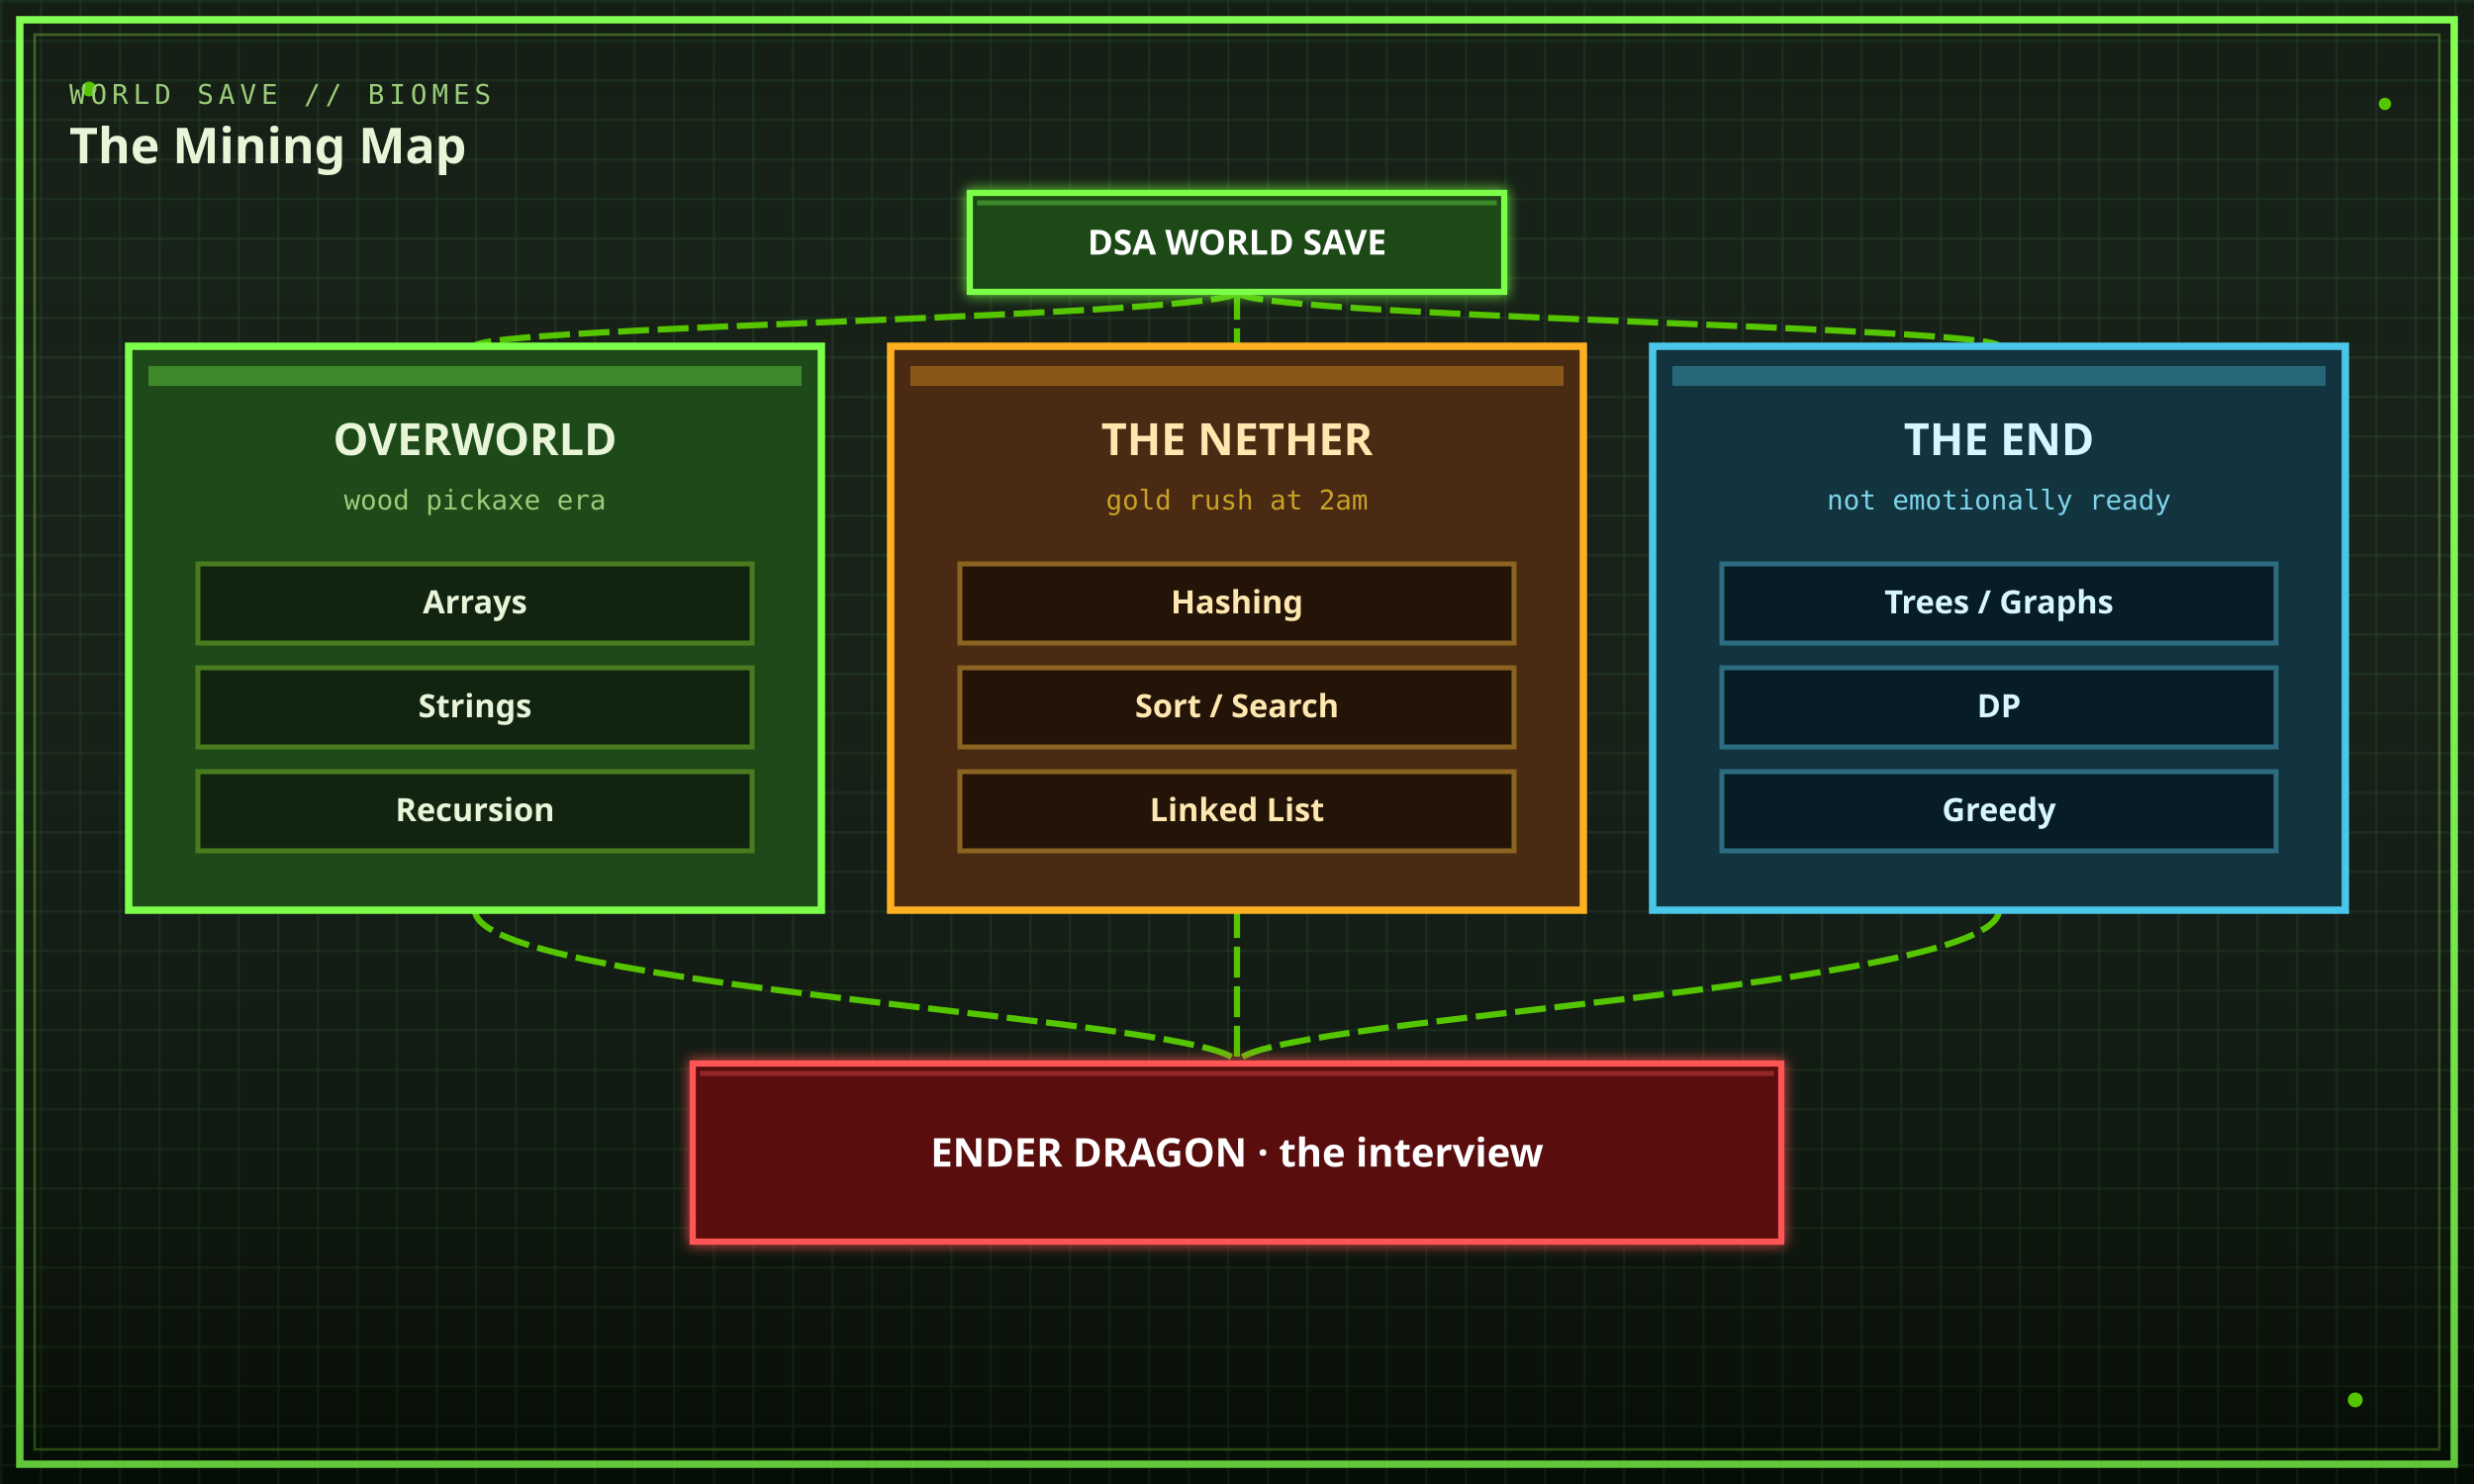
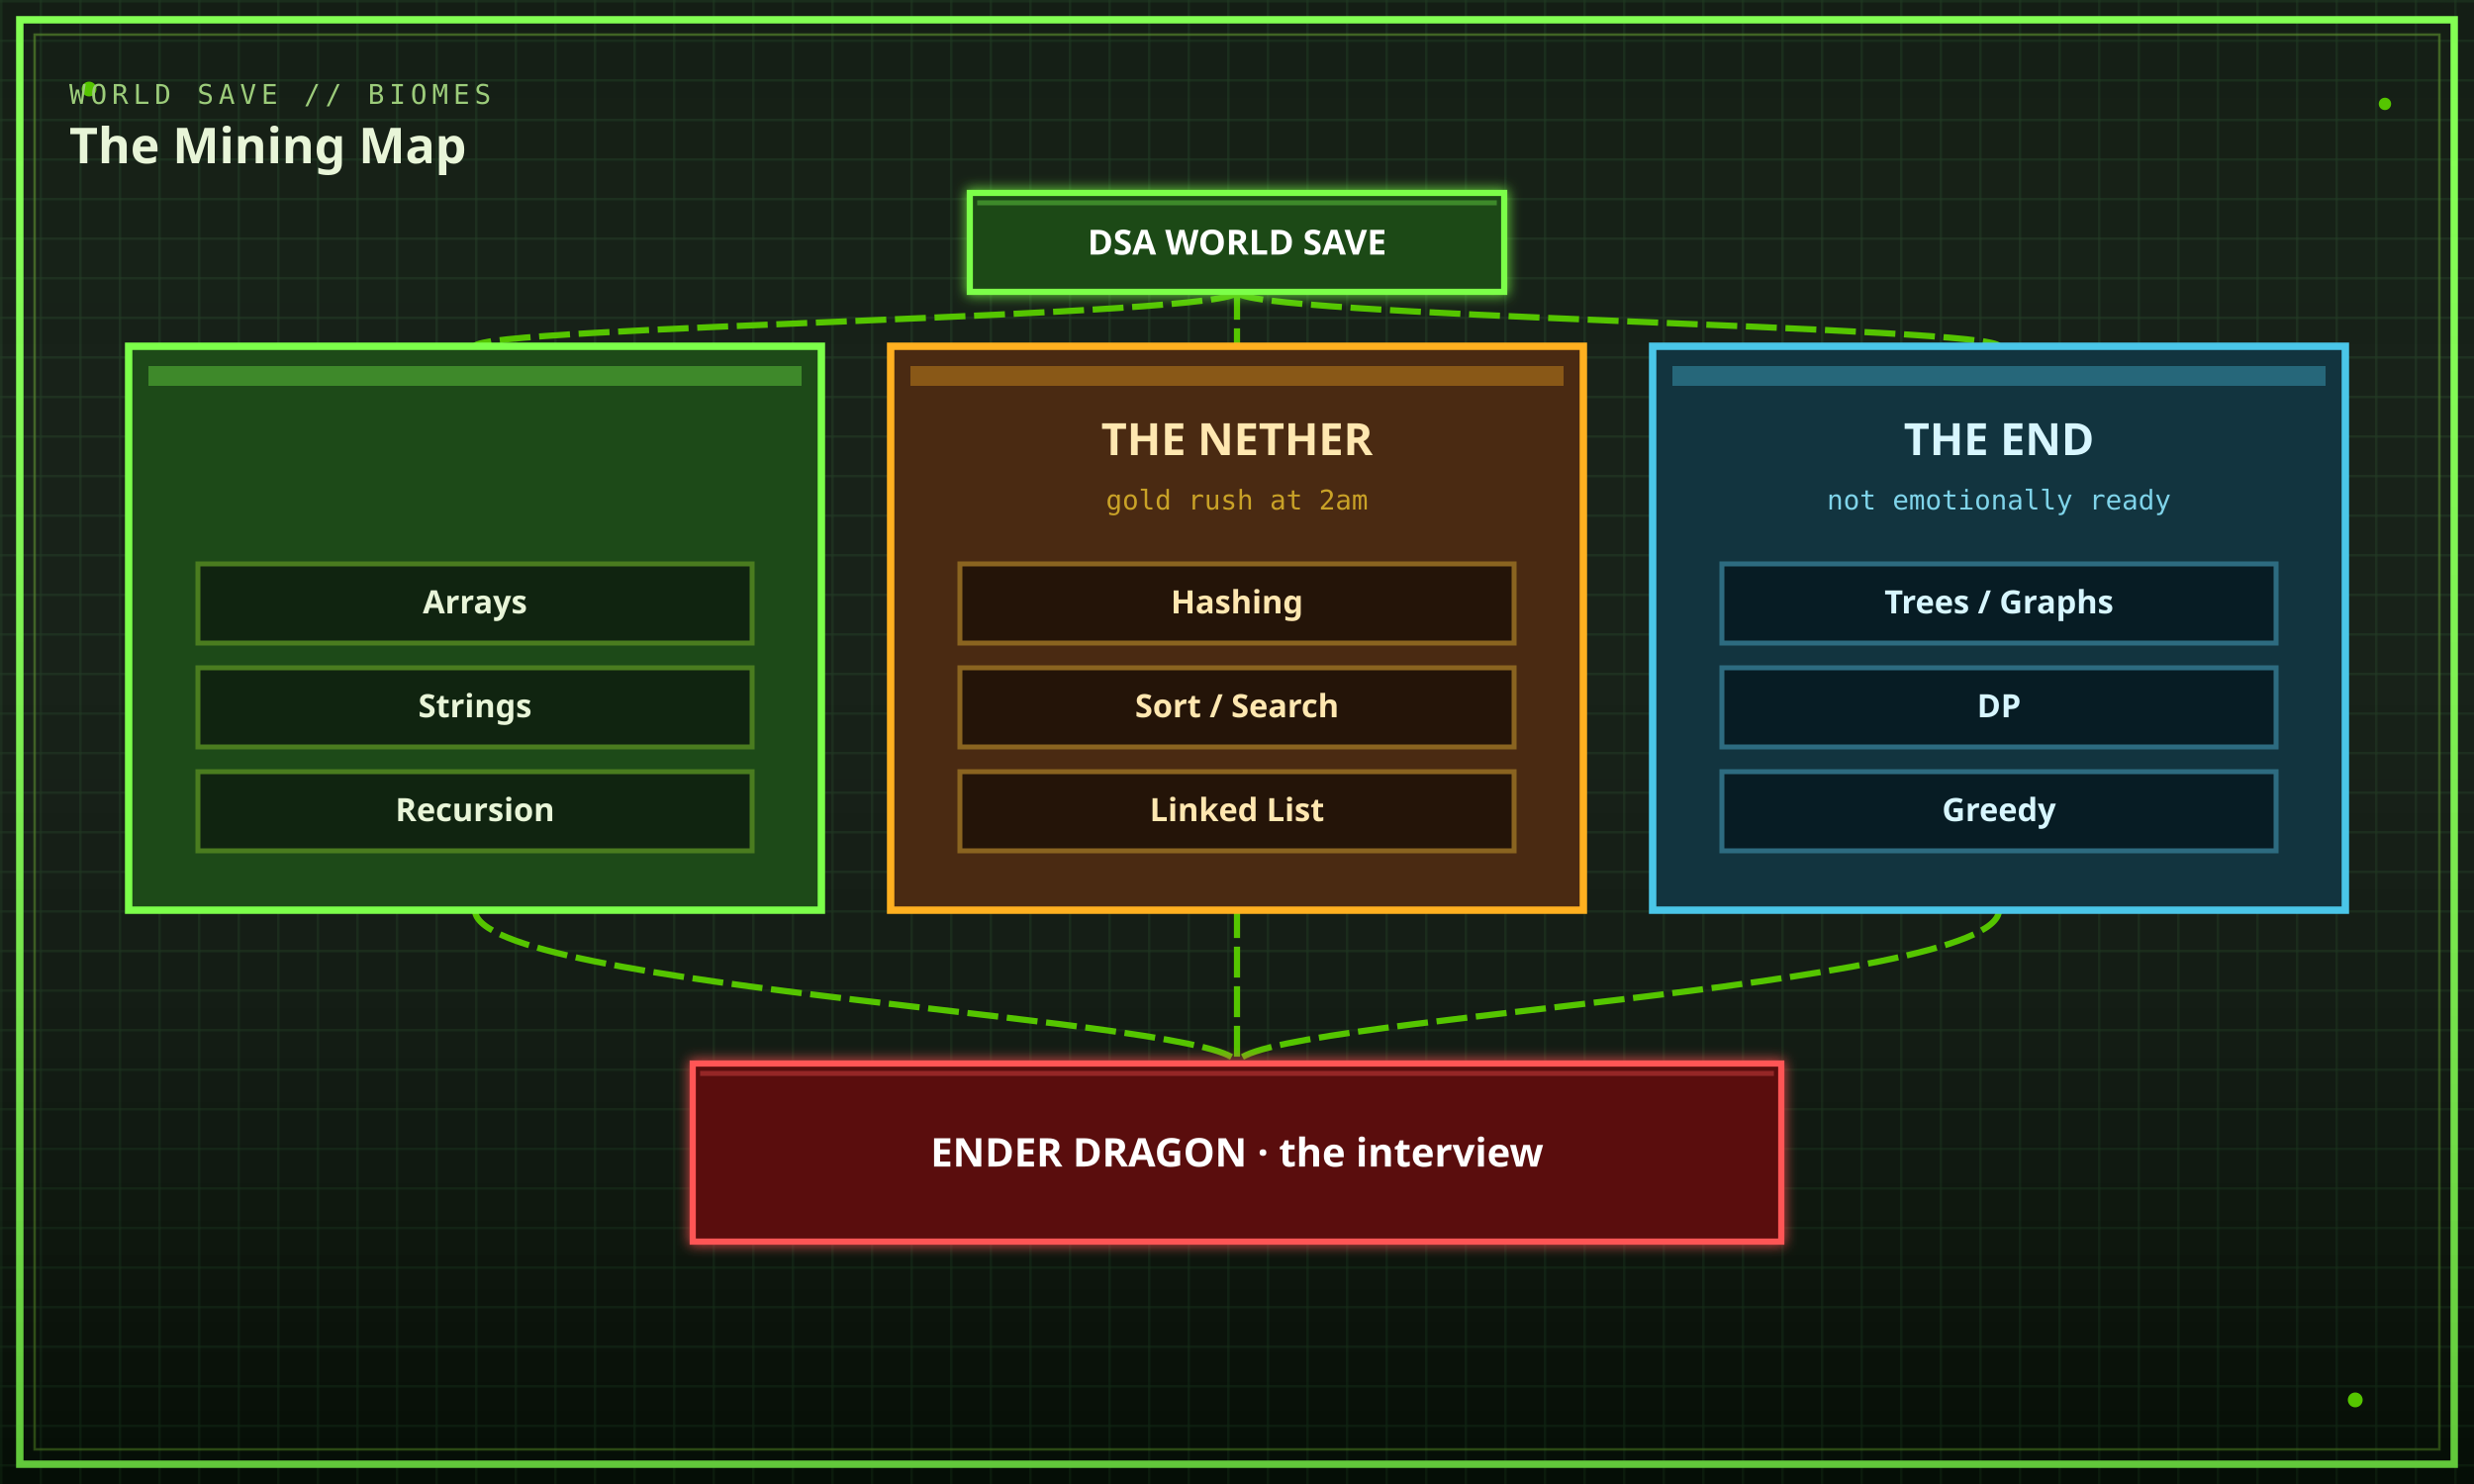
<svg xmlns="http://www.w3.org/2000/svg" viewBox="0 0 1000 600" width="1000" height="600" role="img" aria-label="The Mining Map">
  <defs>
    <pattern id="grid-world" width="16" height="16" patternUnits="userSpaceOnUse">
      <rect width="16" height="16" fill="#071208" />
      <rect width="16" height="1" fill="#143016" opacity="0.55" />
      <rect width="1" height="16" fill="#143016" opacity="0.55" />
    </pattern>
    <filter id="glow-world" x="-40%" y="-40%" width="180%" height="180%">
      <feGaussianBlur stdDeviation="2.6" result="b" />
      <feMerge>
        <feMergeNode in="b" />
        <feMergeNode in="SourceGraphic" />
      </feMerge>
    </filter>
    <linearGradient id="scan-world" x1="0" y1="0" x2="0" y2="1">
      <stop offset="0%" stop-color="#ffffff" stop-opacity="0.05" />
      <stop offset="100%" stop-color="#000000" stop-opacity="0.22" />
    </linearGradient>
    <style>
      .edge-world {
        fill: none;
        stroke: #55C500;
        stroke-width: 2.5;
        stroke-linecap: square;
        stroke-dasharray: 10 6;
        animation: march-world 1.1s linear infinite;
      }
      .pulse-world {
        animation: pulse-world 2.6s ease-in-out infinite;
      }
      .twinkle-world {
        animation: twinkle-world 2.2s ease-in-out infinite;
      }
      @keyframes march-world {
        to { stroke-dashoffset: -16; }
      }
      @keyframes pulse-world {
        0%, 100% { filter: url(#glow-world); }
        50% { filter: none; }
      }
      @keyframes twinkle-world {
        0%, 100% { opacity: 0.25; }
        50% { opacity: 0.95; }
      }
    </style>
  </defs>
  <rect width="100%" height="100%" fill="url(#grid-world)" />
  <rect x="8" y="8" width="984" height="584" fill="none" stroke="#7CFF4A" stroke-width="3" />
  <rect x="14" y="14" width="972" height="572" fill="none" stroke="#4A7C1F" stroke-width="1" opacity="0.7" />
  <rect width="100%" height="100%" fill="url(#scan-world)" />
  <circle class="twinkle-world" cx="36" cy="36" r="3" fill="#55C500" />
  <circle class="twinkle-world" cx="964" cy="42" r="2.5" fill="#55C500" style="animation-delay:0.6s" />
  <circle class="twinkle-world" cx="952" cy="566" r="3" fill="#55C500" style="animation-delay:1.1s" />
  <text x="28" y="42" fill="#9CCC7A" font-family="ui-monospace, Cascadia Code, Consolas, monospace" font-size="11" letter-spacing="2">WORLD SAVE // BIOMES</text>
  <text x="28" y="66" fill="#E8F5D8" font-family="Segoe UI, Tahoma, sans-serif" font-size="20" font-weight="700">The Mining Map</text>
  <path class="edge-world" d="M500,118 C500,128 192,132 192,140" />
  <path class="edge-world" d="M192,368 C192,400 500,412 500,430" />
  <path class="edge-world" d="M500,118 C500,128 500,132 500,140" />
  <path class="edge-world" d="M500,368 C500,400 500,412 500,430" />
  <path class="edge-world" d="M500,118 C500,128 808,132 808,140" />
  <path class="edge-world" d="M808,368 C808,400 500,412 500,430" />
  <g class="node-world" style="animation-delay:0.12s">
    <rect x="52" y="140" width="280" height="228" fill="#1d4a18" stroke="#7CFF4A" stroke-width="3" />
    <rect x="60" y="148" width="264" height="8" fill="#7CFF4A" opacity="0.35" />
-     <text x="192" y="184" text-anchor="middle" fill="#E8F5D8" font-size="18" font-weight="700" font-family="Segoe UI, Tahoma, sans-serif">OVERWORLD</text>
-     <text x="192" y="206" text-anchor="middle" fill="#9CCC7A" font-size="11" font-family="ui-monospace, Consolas, monospace">wood pickaxe era</text>
+     <text x="192" y="184" text-anchor="middle" fill="#E8F5D8" font-size="18" font-weight="700" font-family="Segoe UI, Tahoma, sans-serif" />
+     <text x="192" y="206" text-anchor="middle" fill="#9CCC7A" font-size="11" font-family="ui-monospace, Consolas, monospace" />
    <rect x="80" y="228" width="224" height="32" fill="#102410" stroke="#4A7C1F" stroke-width="2" />
    <text x="192" y="248" text-anchor="middle" fill="#E8F5D8" font-size="13" font-weight="700" font-family="Segoe UI, Tahoma, sans-serif">Arrays</text>
    <rect x="80" y="270" width="224" height="32" fill="#102410" stroke="#4A7C1F" stroke-width="2" />
    <text x="192" y="290" text-anchor="middle" fill="#E8F5D8" font-size="13" font-weight="700" font-family="Segoe UI, Tahoma, sans-serif">Strings</text>
    <rect x="80" y="312" width="224" height="32" fill="#102410" stroke="#4A7C1F" stroke-width="2" />
    <text x="192" y="332" text-anchor="middle" fill="#E8F5D8" font-size="13" font-weight="700" font-family="Segoe UI, Tahoma, sans-serif">Recursion</text>
  </g>
  <g class="node-world" style="animation-delay:0.22s">
    <rect x="360" y="140" width="280" height="228" fill="#4a2a12" stroke="#FFB020" stroke-width="3" />
    <rect x="368" y="148" width="264" height="8" fill="#FFB020" opacity="0.35" />
    <text x="500" y="184" text-anchor="middle" fill="#FFE7B0" font-size="18" font-weight="700" font-family="Segoe UI, Tahoma, sans-serif">THE NETHER</text>
    <text x="500" y="206" text-anchor="middle" fill="#C9A227" font-size="11" font-family="ui-monospace, Consolas, monospace">gold rush at 2am</text>
    <rect x="388" y="228" width="224" height="32" fill="#241408" stroke="#8A6420" stroke-width="2" />
    <text x="500" y="248" text-anchor="middle" fill="#FFE7B0" font-size="13" font-weight="700" font-family="Segoe UI, Tahoma, sans-serif">Hashing</text>
    <rect x="388" y="270" width="224" height="32" fill="#241408" stroke="#8A6420" stroke-width="2" />
    <text x="500" y="290" text-anchor="middle" fill="#FFE7B0" font-size="13" font-weight="700" font-family="Segoe UI, Tahoma, sans-serif">Sort / Search</text>
    <rect x="388" y="312" width="224" height="32" fill="#241408" stroke="#8A6420" stroke-width="2" />
    <text x="500" y="332" text-anchor="middle" fill="#FFE7B0" font-size="13" font-weight="700" font-family="Segoe UI, Tahoma, sans-serif">Linked List</text>
  </g>
  <g class="node-world" style="animation-delay:0.32s">
    <rect x="668" y="140" width="280" height="228" fill="#12343f" stroke="#4AC6E8" stroke-width="3" />
    <rect x="676" y="148" width="264" height="8" fill="#4AC6E8" opacity="0.35" />
    <text x="808" y="184" text-anchor="middle" fill="#D7F6FF" font-size="18" font-weight="700" font-family="Segoe UI, Tahoma, sans-serif">THE END</text>
    <text x="808" y="206" text-anchor="middle" fill="#7FD4EA" font-size="11" font-family="ui-monospace, Consolas, monospace">not emotionally ready</text>
    <rect x="696" y="228" width="224" height="32" fill="#071c24" stroke="#2D6B80" stroke-width="2" />
    <text x="808" y="248" text-anchor="middle" fill="#D7F6FF" font-size="13" font-weight="700" font-family="Segoe UI, Tahoma, sans-serif">Trees / Graphs</text>
    <rect x="696" y="270" width="224" height="32" fill="#071c24" stroke="#2D6B80" stroke-width="2" />
    <text x="808" y="290" text-anchor="middle" fill="#D7F6FF" font-size="13" font-weight="700" font-family="Segoe UI, Tahoma, sans-serif">DP</text>
    <rect x="696" y="312" width="224" height="32" fill="#071c24" stroke="#2D6B80" stroke-width="2" />
    <text x="808" y="332" text-anchor="middle" fill="#D7F6FF" font-size="13" font-weight="700" font-family="Segoe UI, Tahoma, sans-serif">Greedy</text>
  </g>
  <g class="pulse-world" style="animation-delay:0.02s" filter="url(#glow-world)">
    <rect x="392" y="78" width="216" height="40" fill="#1d4a18" stroke="#7CFF4A" stroke-width="2.5" />
    <rect x="395" y="81" width="210" height="2" fill="#7CFF4A" opacity="0.35" />
    <text x="500.0" y="98.0" text-anchor="middle" dominant-baseline="middle" fill="white" font-family="Segoe UI, Tahoma, sans-serif" font-size="14" font-weight="700">DSA WORLD SAVE</text>
  </g>
  <g class="pulse-world" style="animation-delay:0.5s" filter="url(#glow-world)">
    <rect x="280" y="430" width="440" height="72" fill="#5a1010" stroke="#FF5555" stroke-width="2.5" />
    <rect x="283" y="433" width="434" height="2" fill="#FF5555" opacity="0.35" />
    <text x="500.0" y="466.0" text-anchor="middle" dominant-baseline="middle" fill="white" font-family="Segoe UI, Tahoma, sans-serif" font-size="16" font-weight="700">ENDER DRAGON  ·  the interview</text>
  </g>
</svg>
